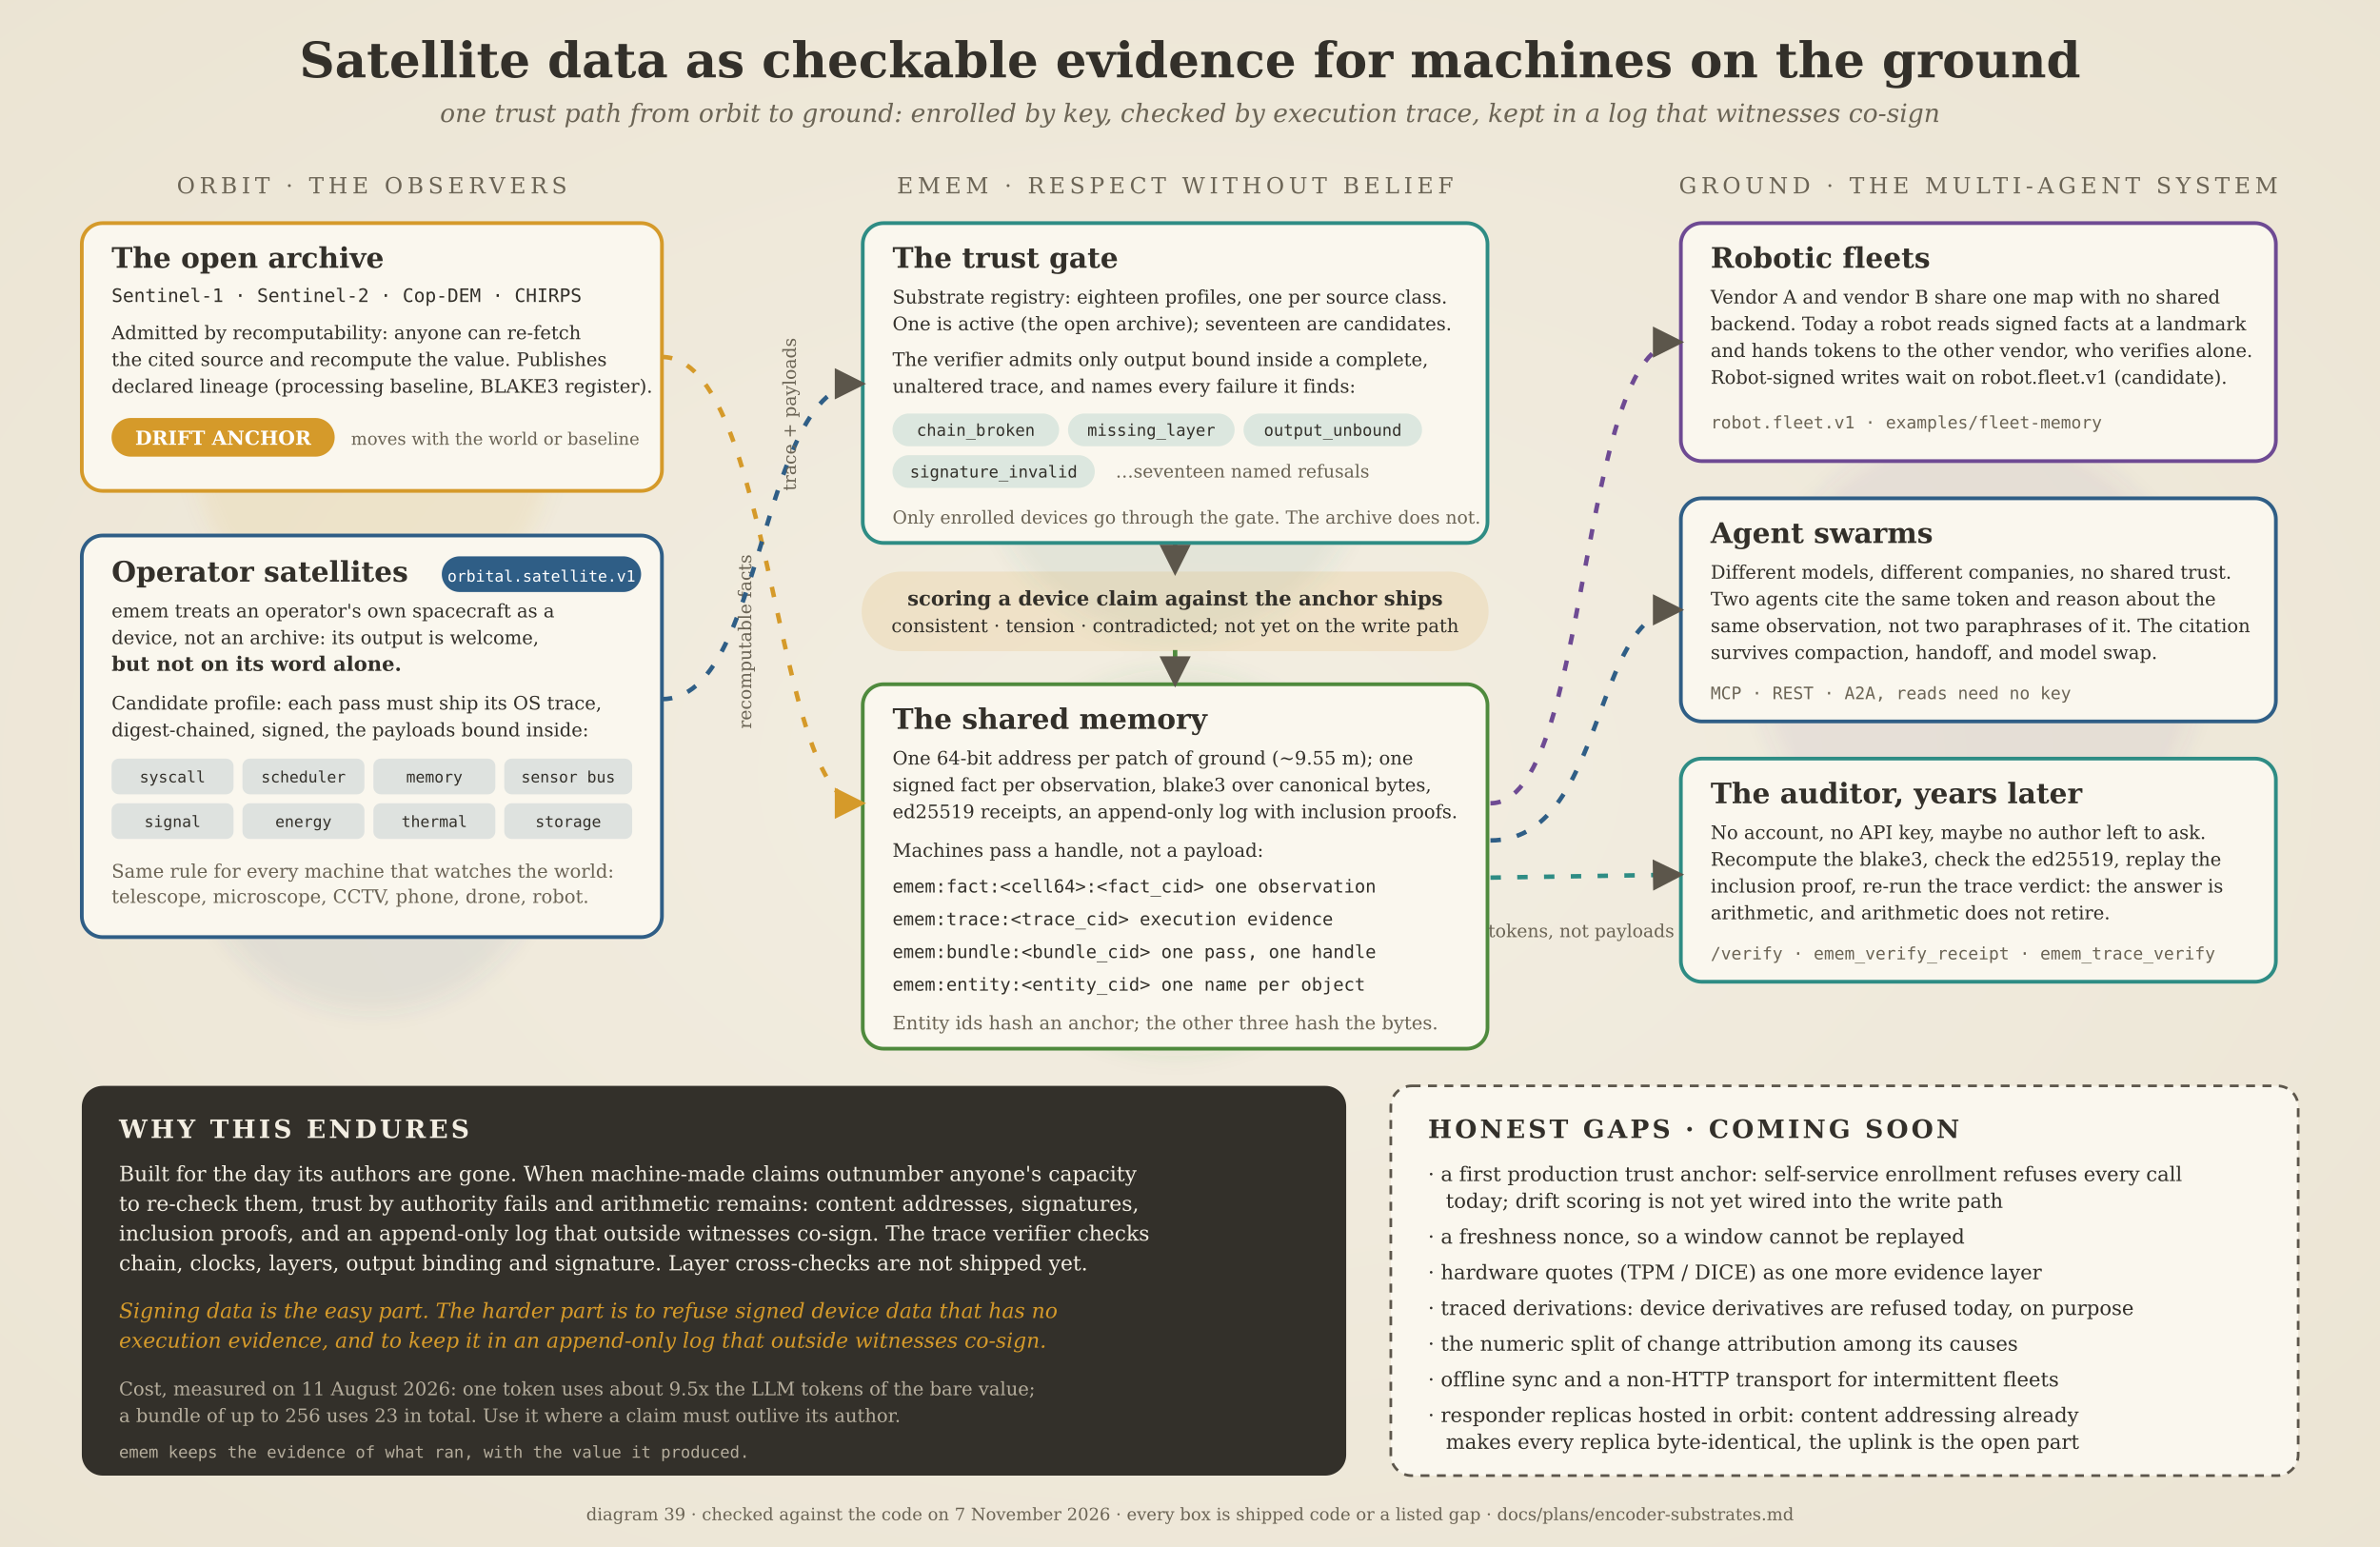
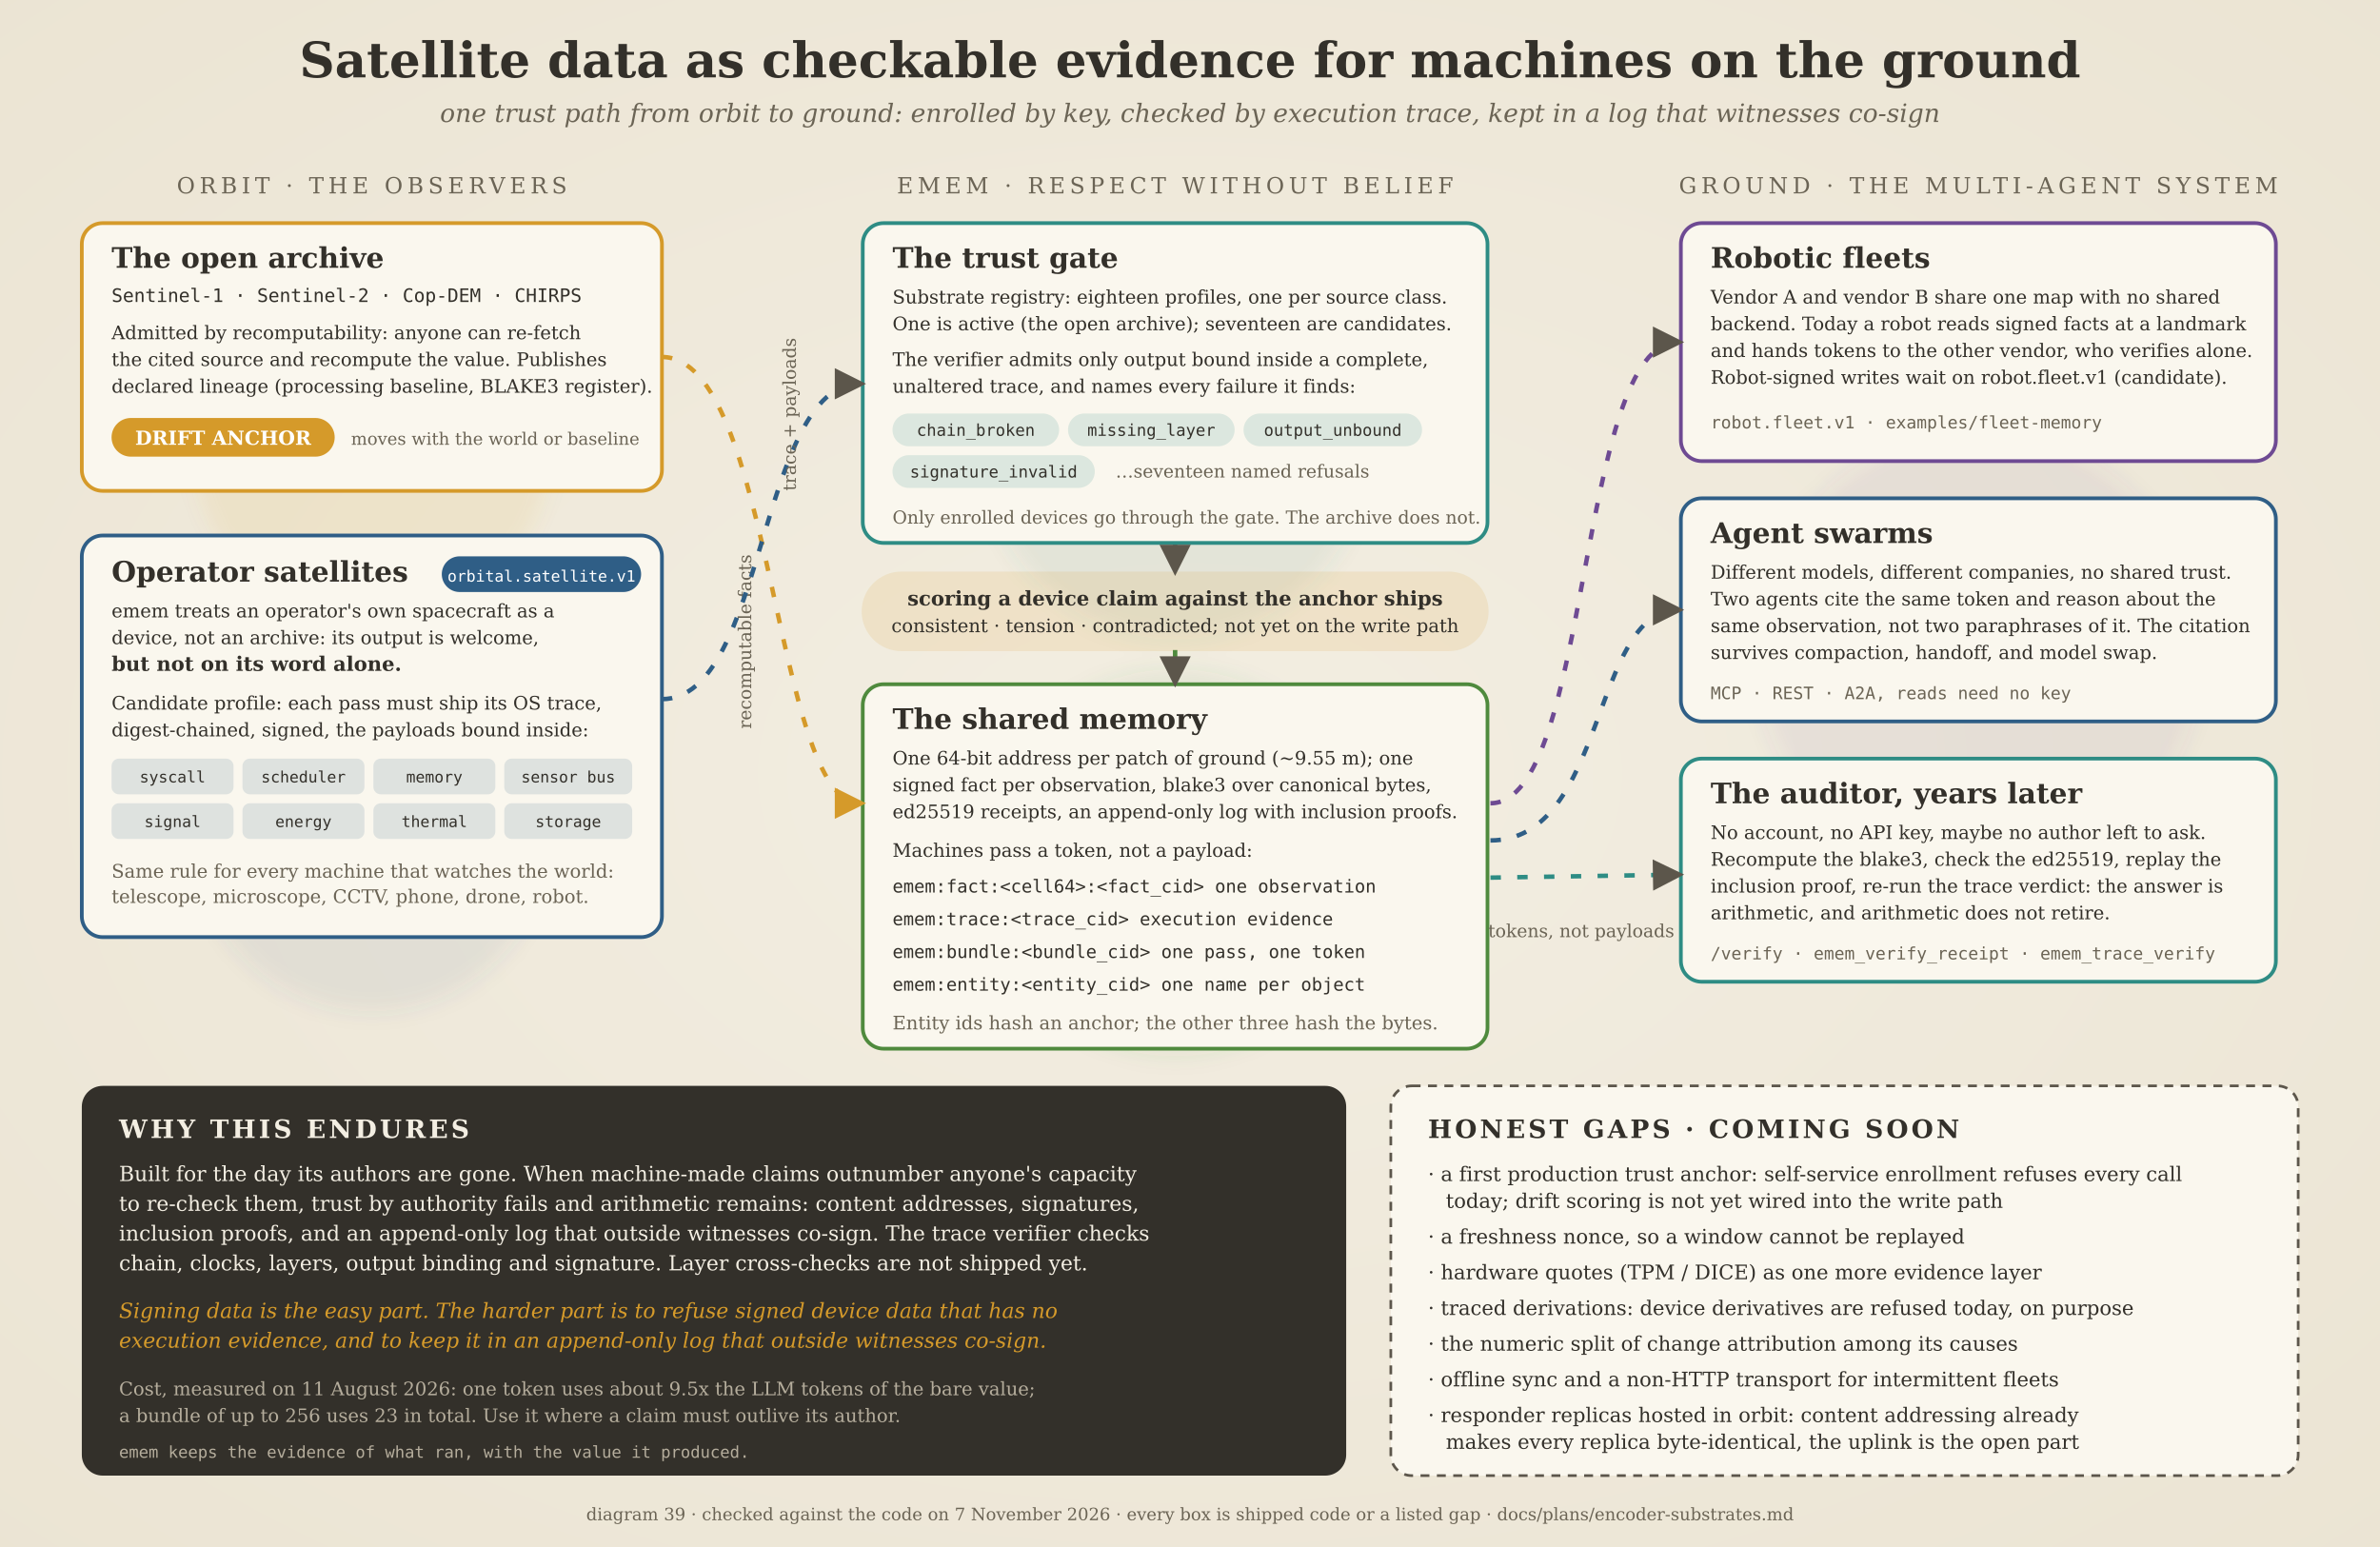
<svg xmlns="http://www.w3.org/2000/svg" viewBox="0 0 1600 1040" width="1600" height="1040" role="img" lang="en" aria-labelledby="title">
  <defs>
    <radialGradient id="paper" cx="50%" cy="50%" r="72%">
      <stop offset="0%" stop-color="#f3eee2" />
      <stop offset="100%" stop-color="#ebe4d3" />
    </radialGradient>
    <filter id="blur" x="-30%" y="-30%" width="160%" height="160%">
      <feGaussianBlur stdDeviation="7" />
    </filter>
    <marker id="arr" viewBox="0 0 10 10" refX="8" refY="5" markerWidth="7" markerHeight="7" orient="auto-start-reverse">
      <path d="M0,0 L10,5 L0,10 z" fill="#5c564b" />
    </marker>
    <marker id="arrAmber" viewBox="0 0 10 10" refX="8" refY="5" markerWidth="7" markerHeight="7" orient="auto-start-reverse">
      <path d="M0,0 L10,5 L0,10 z" fill="#d59a2a" />
    </marker>
    <style>
.flowline{stroke-dasharray:7 11;animation:emflow 1.25s linear infinite}
@keyframes emflow{to{stroke-dashoffset:-18}}
.pulse{animation:empulse 3.4s ease-in-out infinite}
@keyframes empulse{0%,100%{opacity:.35}50%{opacity:1}}
@media(prefers-reduced-motion:reduce){.flowline{animation:none}.pulse{animation:none}}
.h{font-family:Georgia,'DejaVu Serif',serif;fill:#33302a}
.m{font-family:'DejaVu Sans Mono','JetBrains Mono',ui-monospace,monospace;fill:#33302a}
.dim{fill:#6b6455}
</style>
  </defs>
  <rect width="1600" height="1040" fill="url(#paper)" />
  <g filter="url(#blur)">
    <circle cx="250" cy="300" r="120" fill="#d59a2a" opacity="0.08" />
    <circle cx="250" cy="560" r="120" fill="#2f5e86" opacity="0.08" />
    <circle cx="790" cy="300" r="130" fill="#2e8c84" opacity="0.08" />
    <circle cx="790" cy="580" r="130" fill="#4f8a3d" opacity="0.08" />
    <circle cx="1330" cy="440" r="150" fill="#6e4a93" opacity="0.07" />
  </g>
  <text x="800" y="52" text-anchor="middle" class="h" font-size="33" font-weight="bold">Satellite data as checkable evidence for machines on the ground</text>
  <text x="800" y="82" text-anchor="middle" class="h dim" font-size="17" font-style="italic">one trust path from orbit to ground: enrolled by key, checked by execution trace, kept in a log that witnesses co-sign</text>
  <text x="250" y="130" text-anchor="middle" class="h dim" font-size="15" letter-spacing="3">ORBIT · THE OBSERVERS</text>
  <rect x="55" y="150" width="390" height="180" rx="14" fill="#faf7ee" stroke="#d59a2a" stroke-width="2.5" />
  <text x="75" y="180" class="h" font-size="19" font-weight="bold">The open archive</text>
  <text x="75" y="203" class="m" font-size="12.5">Sentinel-1 · Sentinel-2 · Cop-DEM · CHIRPS</text>
  <text x="75" y="228" class="h" font-size="12.5">Admitted by recomputability: anyone can re-fetch</text>
  <text x="75" y="246" class="h" font-size="12.5">the cited source and recompute the value. Publishes</text>
  <text x="75" y="264" class="h" font-size="12.5">declared lineage (processing baseline, BLAKE3 register).</text>
  <rect x="75" y="281" width="150" height="26" rx="13" fill="#d59a2a" />
  <text x="150" y="299" text-anchor="middle" class="h" font-size="13" font-weight="bold" style="fill:#fff">DRIFT ANCHOR</text>
  <text x="236" y="299" class="h dim" font-size="11.5">moves with the world or baseline</text>
  <rect x="55" y="360" width="390" height="270" rx="14" fill="#faf7ee" stroke="#2f5e86" stroke-width="2.5" />
  <text x="75" y="391" class="h" font-size="19" font-weight="bold">Operator satellites</text>
  <rect x="297" y="374" width="134" height="24" rx="12" fill="#2f5e86" />
  <text x="364" y="391" text-anchor="middle" class="m" font-size="10.5" style="fill:#fff">orbital.satellite.v1</text>
  <text x="75" y="415" class="h" font-size="12.5">emem treats an operator's own spacecraft as a</text>
  <text x="75" y="433" class="h" font-size="12.5">device, not an archive: its output is welcome,</text>
  <text x="75" y="451" class="h" font-size="13.5" font-weight="bold">but not on its word alone.</text>
  <text x="75" y="477" class="h" font-size="12.5">Candidate profile: each pass must ship its OS trace,</text>
  <text x="75" y="495" class="h" font-size="12.5">digest-chained, signed, the payloads bound inside:</text>
  <g class="m" font-size="10.5">
    <rect x="75" y="510" width="82" height="24" rx="5" fill="#2f5e86" opacity="0.14" />
    <text x="116" y="526" text-anchor="middle">syscall</text>
    <rect x="163" y="510" width="82" height="24" rx="5" fill="#2f5e86" opacity="0.14" />
    <text x="204" y="526" text-anchor="middle">scheduler</text>
    <rect x="251" y="510" width="82" height="24" rx="5" fill="#2f5e86" opacity="0.14" />
    <text x="292" y="526" text-anchor="middle">memory</text>
    <rect x="339" y="510" width="86" height="24" rx="5" fill="#2f5e86" opacity="0.14" />
    <text x="382" y="526" text-anchor="middle">sensor bus</text>
    <rect x="75" y="540" width="82" height="24" rx="5" fill="#2f5e86" opacity="0.14" />
    <text x="116" y="556" text-anchor="middle">signal</text>
    <rect x="163" y="540" width="82" height="24" rx="5" fill="#2f5e86" opacity="0.14" />
    <text x="204" y="556" text-anchor="middle">energy</text>
    <rect x="251" y="540" width="82" height="24" rx="5" fill="#2f5e86" opacity="0.14" />
    <text x="292" y="556" text-anchor="middle">thermal</text>
    <rect x="339" y="540" width="86" height="24" rx="5" fill="#2f5e86" opacity="0.14" />
    <text x="382" y="556" text-anchor="middle">storage</text>
  </g>
  <text x="75" y="590" class="h dim" font-size="12.5">Same rule for every machine that watches the world:</text>
  <text x="75" y="607" class="h dim" font-size="12.5">telescope, microscope, CCTV, phone, drone, robot.</text>
  <text x="790" y="130" text-anchor="middle" class="h dim" font-size="15" letter-spacing="3">EMEM · RESPECT WITHOUT BELIEF</text>
  <rect x="580" y="150" width="420" height="215" rx="14" fill="#faf7ee" stroke="#2e8c84" stroke-width="2.5" />
  <text x="600" y="180" class="h" font-size="19" font-weight="bold">The trust gate</text>
  <text x="600" y="204" class="h" font-size="12.5">Substrate registry: eighteen profiles, one per source class.</text>
  <text x="600" y="222" class="h" font-size="12.5">One is active (the open archive); seventeen are candidates.</text>
  <text x="600" y="246" class="h" font-size="12.5">The verifier admits only output bound inside a complete,</text>
  <text x="600" y="264" class="h" font-size="12.5">unaltered trace, and names every failure it finds:</text>
  <g class="m" font-size="11">
    <rect x="600" y="278" width="112" height="22" rx="11" fill="#2e8c84" opacity="0.15" />
    <text x="656" y="293" text-anchor="middle">chain_broken</text>
    <rect x="718" y="278" width="112" height="22" rx="11" fill="#2e8c84" opacity="0.15" />
    <text x="774" y="293" text-anchor="middle">missing_layer</text>
    <rect x="836" y="278" width="120" height="22" rx="11" fill="#2e8c84" opacity="0.15" />
    <text x="896" y="293" text-anchor="middle">output_unbound</text>
    <rect x="600" y="306" width="136" height="22" rx="11" fill="#2e8c84" opacity="0.15" />
    <text x="668" y="321" text-anchor="middle">signature_invalid</text>
    <text x="750" y="321" class="h dim" font-size="12">…seventeen named refusals</text>
  </g>
  <text x="600" y="352" class="h dim" font-size="12">Only enrolled devices go through the gate. The archive does not.</text>
  <rect x="580" y="385" width="420" height="52" rx="26" fill="#d59a2a" opacity="0.13" stroke="#d59a2a" stroke-width="1.5" />
  <text x="790" y="407" text-anchor="middle" class="h" font-size="13.5" font-weight="bold">scoring a device claim against the anchor ships</text>
  <text x="790" y="425" text-anchor="middle" class="h" font-size="12.5">consistent · tension · contradicted; not yet on the write path</text>
  <rect x="580" y="460" width="420" height="245" rx="14" fill="#faf7ee" stroke="#4f8a3d" stroke-width="2.5" />
  <text x="600" y="490" class="h" font-size="19" font-weight="bold">The shared memory</text>
  <text x="600" y="514" class="h" font-size="12.5">One 64-bit address per patch of ground (~9.55 m); one</text>
  <text x="600" y="532" class="h" font-size="12.5">signed fact per observation, blake3 over canonical bytes,</text>
  <text x="600" y="550" class="h" font-size="12.5">ed25519 receipts, an append-only log with inclusion proofs.</text>
-   <text x="600" y="576" class="h" font-size="12.5">Machines pass a handle, not a payload:</text>
+   <text x="600" y="576" class="h" font-size="12.5">Machines pass a token, not a payload:</text>
  <g class="m" font-size="12">
    <text x="600" y="600">emem:fact:&lt;cell64&gt;:&lt;fact_cid&gt;  one observation</text>
    <text x="600" y="622">emem:trace:&lt;trace_cid&gt;       execution evidence</text>
-     <text x="600" y="644">emem:bundle:&lt;bundle_cid&gt;     one pass, one handle</text>
+     <text x="600" y="644">emem:bundle:&lt;bundle_cid&gt;     one pass, one token</text>
    <text x="600" y="666">emem:entity:&lt;entity_cid&gt;     one name per object</text>
  </g>
  <text x="600" y="692" class="h dim" font-size="12.5">Entity ids hash an anchor; the other three hash the bytes.</text>
  <text x="1330" y="130" text-anchor="middle" class="h dim" font-size="15" letter-spacing="3">GROUND · THE MULTI-AGENT SYSTEM</text>
  <rect x="1130" y="150" width="400" height="160" rx="14" fill="#faf7ee" stroke="#6e4a93" stroke-width="2.5" />
  <text x="1150" y="180" class="h" font-size="19" font-weight="bold">Robotic fleets</text>
  <text x="1150" y="204" class="h" font-size="12.5">Vendor A and vendor B share one map with no shared</text>
  <text x="1150" y="222" class="h" font-size="12.5">backend. Today a robot reads signed facts at a landmark</text>
  <text x="1150" y="240" class="h" font-size="12.5">and hands tokens to the other vendor, who verifies alone.</text>
  <text x="1150" y="258" class="h" font-size="12.5">Robot-signed writes wait on robot.fleet.v1 (candidate).</text>
  <text x="1150" y="288" class="m dim" font-size="11.5">robot.fleet.v1 · examples/fleet-memory</text>
  <rect x="1130" y="335" width="400" height="150" rx="14" fill="#faf7ee" stroke="#2f5e86" stroke-width="2.5" />
  <text x="1150" y="365" class="h" font-size="19" font-weight="bold">Agent swarms</text>
  <text x="1150" y="389" class="h" font-size="12.5">Different models, different companies, no shared trust.</text>
  <text x="1150" y="407" class="h" font-size="12.5">Two agents cite the same token and reason about the</text>
  <text x="1150" y="425" class="h" font-size="12.5">same observation, not two paraphrases of it. The citation</text>
  <text x="1150" y="443" class="h" font-size="12.5">survives compaction, handoff, and model swap.</text>
  <text x="1150" y="470" class="m dim" font-size="11.5">MCP · REST · A2A, reads need no key</text>
  <rect x="1130" y="510" width="400" height="150" rx="14" fill="#faf7ee" stroke="#2e8c84" stroke-width="2.5" />
  <text x="1150" y="540" class="h" font-size="19" font-weight="bold">The auditor, years later</text>
  <text x="1150" y="564" class="h" font-size="12.5">No account, no API key, maybe no author left to ask.</text>
  <text x="1150" y="582" class="h" font-size="12.5">Recompute the blake3, check the ed25519, replay the</text>
  <text x="1150" y="600" class="h" font-size="12.5">inclusion proof, re-run the trace verdict: the answer is</text>
  <text x="1150" y="618" class="h" font-size="12.5">arithmetic, and arithmetic does not retire.</text>
  <text x="1150" y="645" class="m dim" font-size="11.5">/verify · emem_verify_receipt · emem_trace_verify</text>
  <path class="flowline" d="M445,240 C520,240 520,540 578,540" fill="none" stroke="#d59a2a" stroke-width="3" marker-end="url(#arrAmber)" />
  <text x="505" y="490" class="h dim" font-size="12" transform="rotate(-90 505 490)">recomputable facts</text>
  <path class="flowline" d="M445,470 C515,470 510,258 578,258" fill="none" stroke="#2f5e86" stroke-width="3" marker-end="url(#arr)" />
  <text x="535" y="330" class="h dim" font-size="12" transform="rotate(-90 535 330)">trace + payloads</text>
  <path class="flowline" d="M790,365 L790,383" fill="none" stroke="#2e8c84" stroke-width="3" marker-end="url(#arr)" />
  <path class="flowline" d="M790,437 L790,458" fill="none" stroke="#4f8a3d" stroke-width="3" marker-end="url(#arr)" />
  <path class="flowline" d="M1002,540 C1070,540 1060,230 1128,230" fill="none" stroke="#6e4a93" stroke-width="3" marker-end="url(#arr)" />
  <path class="flowline" d="M1002,565 C1080,565 1070,410 1128,410" fill="none" stroke="#2f5e86" stroke-width="3" marker-end="url(#arr)" />
  <path class="flowline" d="M1002,590 L1128,588" fill="none" stroke="#2e8c84" stroke-width="3" marker-end="url(#arr)" />
  <text x="1063" y="630" text-anchor="middle" class="h dim" font-size="12">tokens, not payloads</text>
  <rect x="55" y="730" width="850" height="262" rx="14" fill="#33302a" />
  <text x="80" y="765" class="h" font-size="17" font-weight="bold" style="fill:#f3eee2" letter-spacing="2">WHY THIS ENDURES</text>
  <text x="80" y="794" class="h" font-size="14" style="fill:#f3eee2">Built for the day its authors are gone. When machine-made claims outnumber anyone's capacity</text>
  <text x="80" y="814" class="h" font-size="14" style="fill:#f3eee2">to re-check them, trust by authority fails and arithmetic remains: content addresses, signatures,</text>
  <text x="80" y="834" class="h" font-size="14" style="fill:#f3eee2">inclusion proofs, and an append-only log that outside witnesses co-sign. The trace verifier checks</text>
  <text x="80" y="854" class="h" font-size="14" style="fill:#f3eee2">chain, clocks, layers, output binding and signature. Layer cross-checks are not shipped yet.</text>
  <text x="80" y="886" class="h" font-size="14" font-style="italic" style="fill:#d59a2a">Signing data is the easy part. The harder part is to refuse signed device data that has no</text>
  <text x="80" y="906" class="h" font-size="14" font-style="italic" style="fill:#d59a2a">execution evidence, and to keep it in an append-only log that outside witnesses co-sign.</text>
  <text x="80" y="938" class="h" font-size="12.5" style="fill:#b5ad9c">Cost, measured on 11 August 2026: one token uses about 9.5x the LLM tokens of the bare value;</text>
  <text x="80" y="956" class="h" font-size="12.5" style="fill:#b5ad9c">a bundle of up to 256 uses 23 in total. Use it where a claim must outlive its author.</text>
  <text x="80" y="980" class="m" font-size="11" style="fill:#b5ad9c">emem keeps the evidence of what ran, with the value it produced.</text>
  <rect x="935" y="730" width="610" height="262" rx="14" fill="#faf7ee" stroke="#5c564b" stroke-width="1.8" stroke-dasharray="6 5" />
  <text x="960" y="765" class="h" font-size="17" font-weight="bold" letter-spacing="2">HONEST GAPS · COMING SOON</text>
  <g class="h" font-size="13.5">
    <text x="960" y="794">· a first production trust anchor: self-service enrollment refuses every call</text>
    <text x="972" y="812">today; drift scoring is not yet wired into the write path</text>
    <text x="960" y="836">· a freshness nonce, so a window cannot be replayed</text>
    <text x="960" y="860">· hardware quotes (TPM / DICE) as one more evidence layer</text>
    <text x="960" y="884">· traced derivations: device derivatives are refused today, on purpose</text>
    <text x="960" y="908">· the numeric split of change attribution among its causes</text>
    <text x="960" y="932">· offline sync and a non-HTTP transport for intermittent fleets</text>
    <text x="960" y="956">· responder replicas hosted in orbit: content addressing already</text>
    <text x="972" y="974">makes every replica byte-identical, the uplink is the open part</text>
  </g>
  <text x="800" y="1022" text-anchor="middle" class="h dim" font-size="11.5">diagram 39 · checked against the code on 7 November 2026 · every box is shipped code or a listed gap · docs/plans/encoder-substrates.md</text>
</svg>
